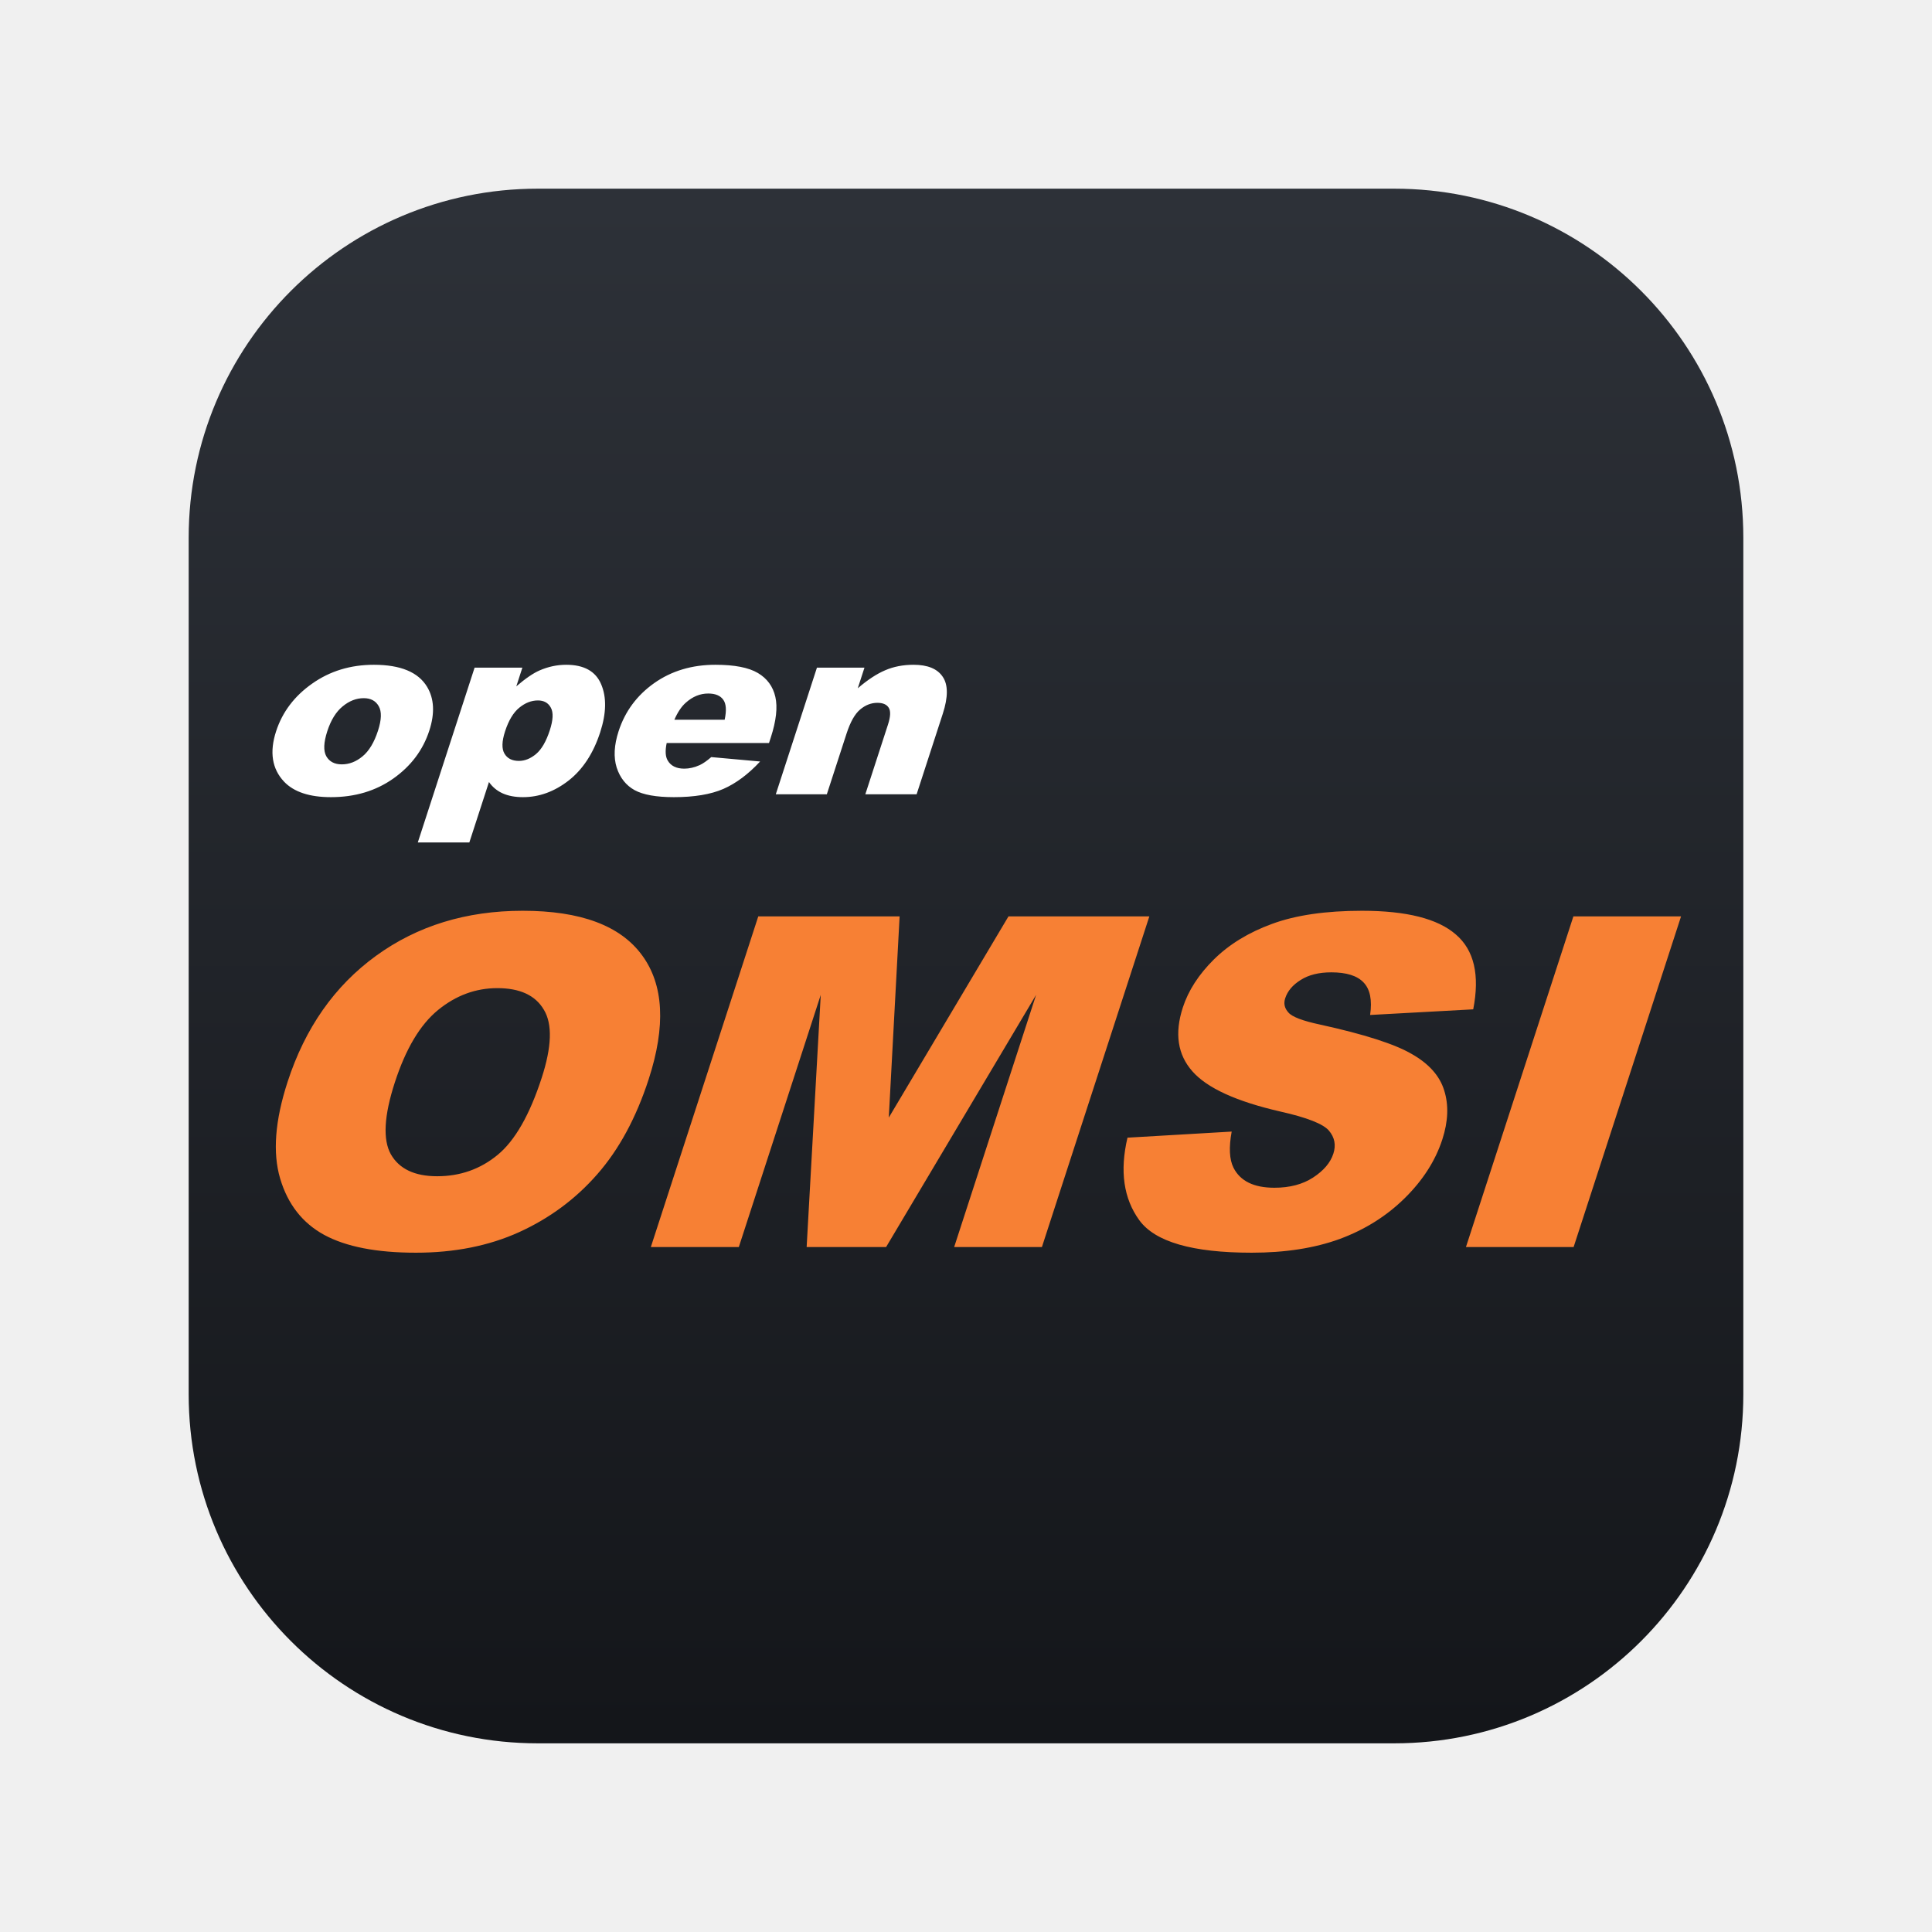
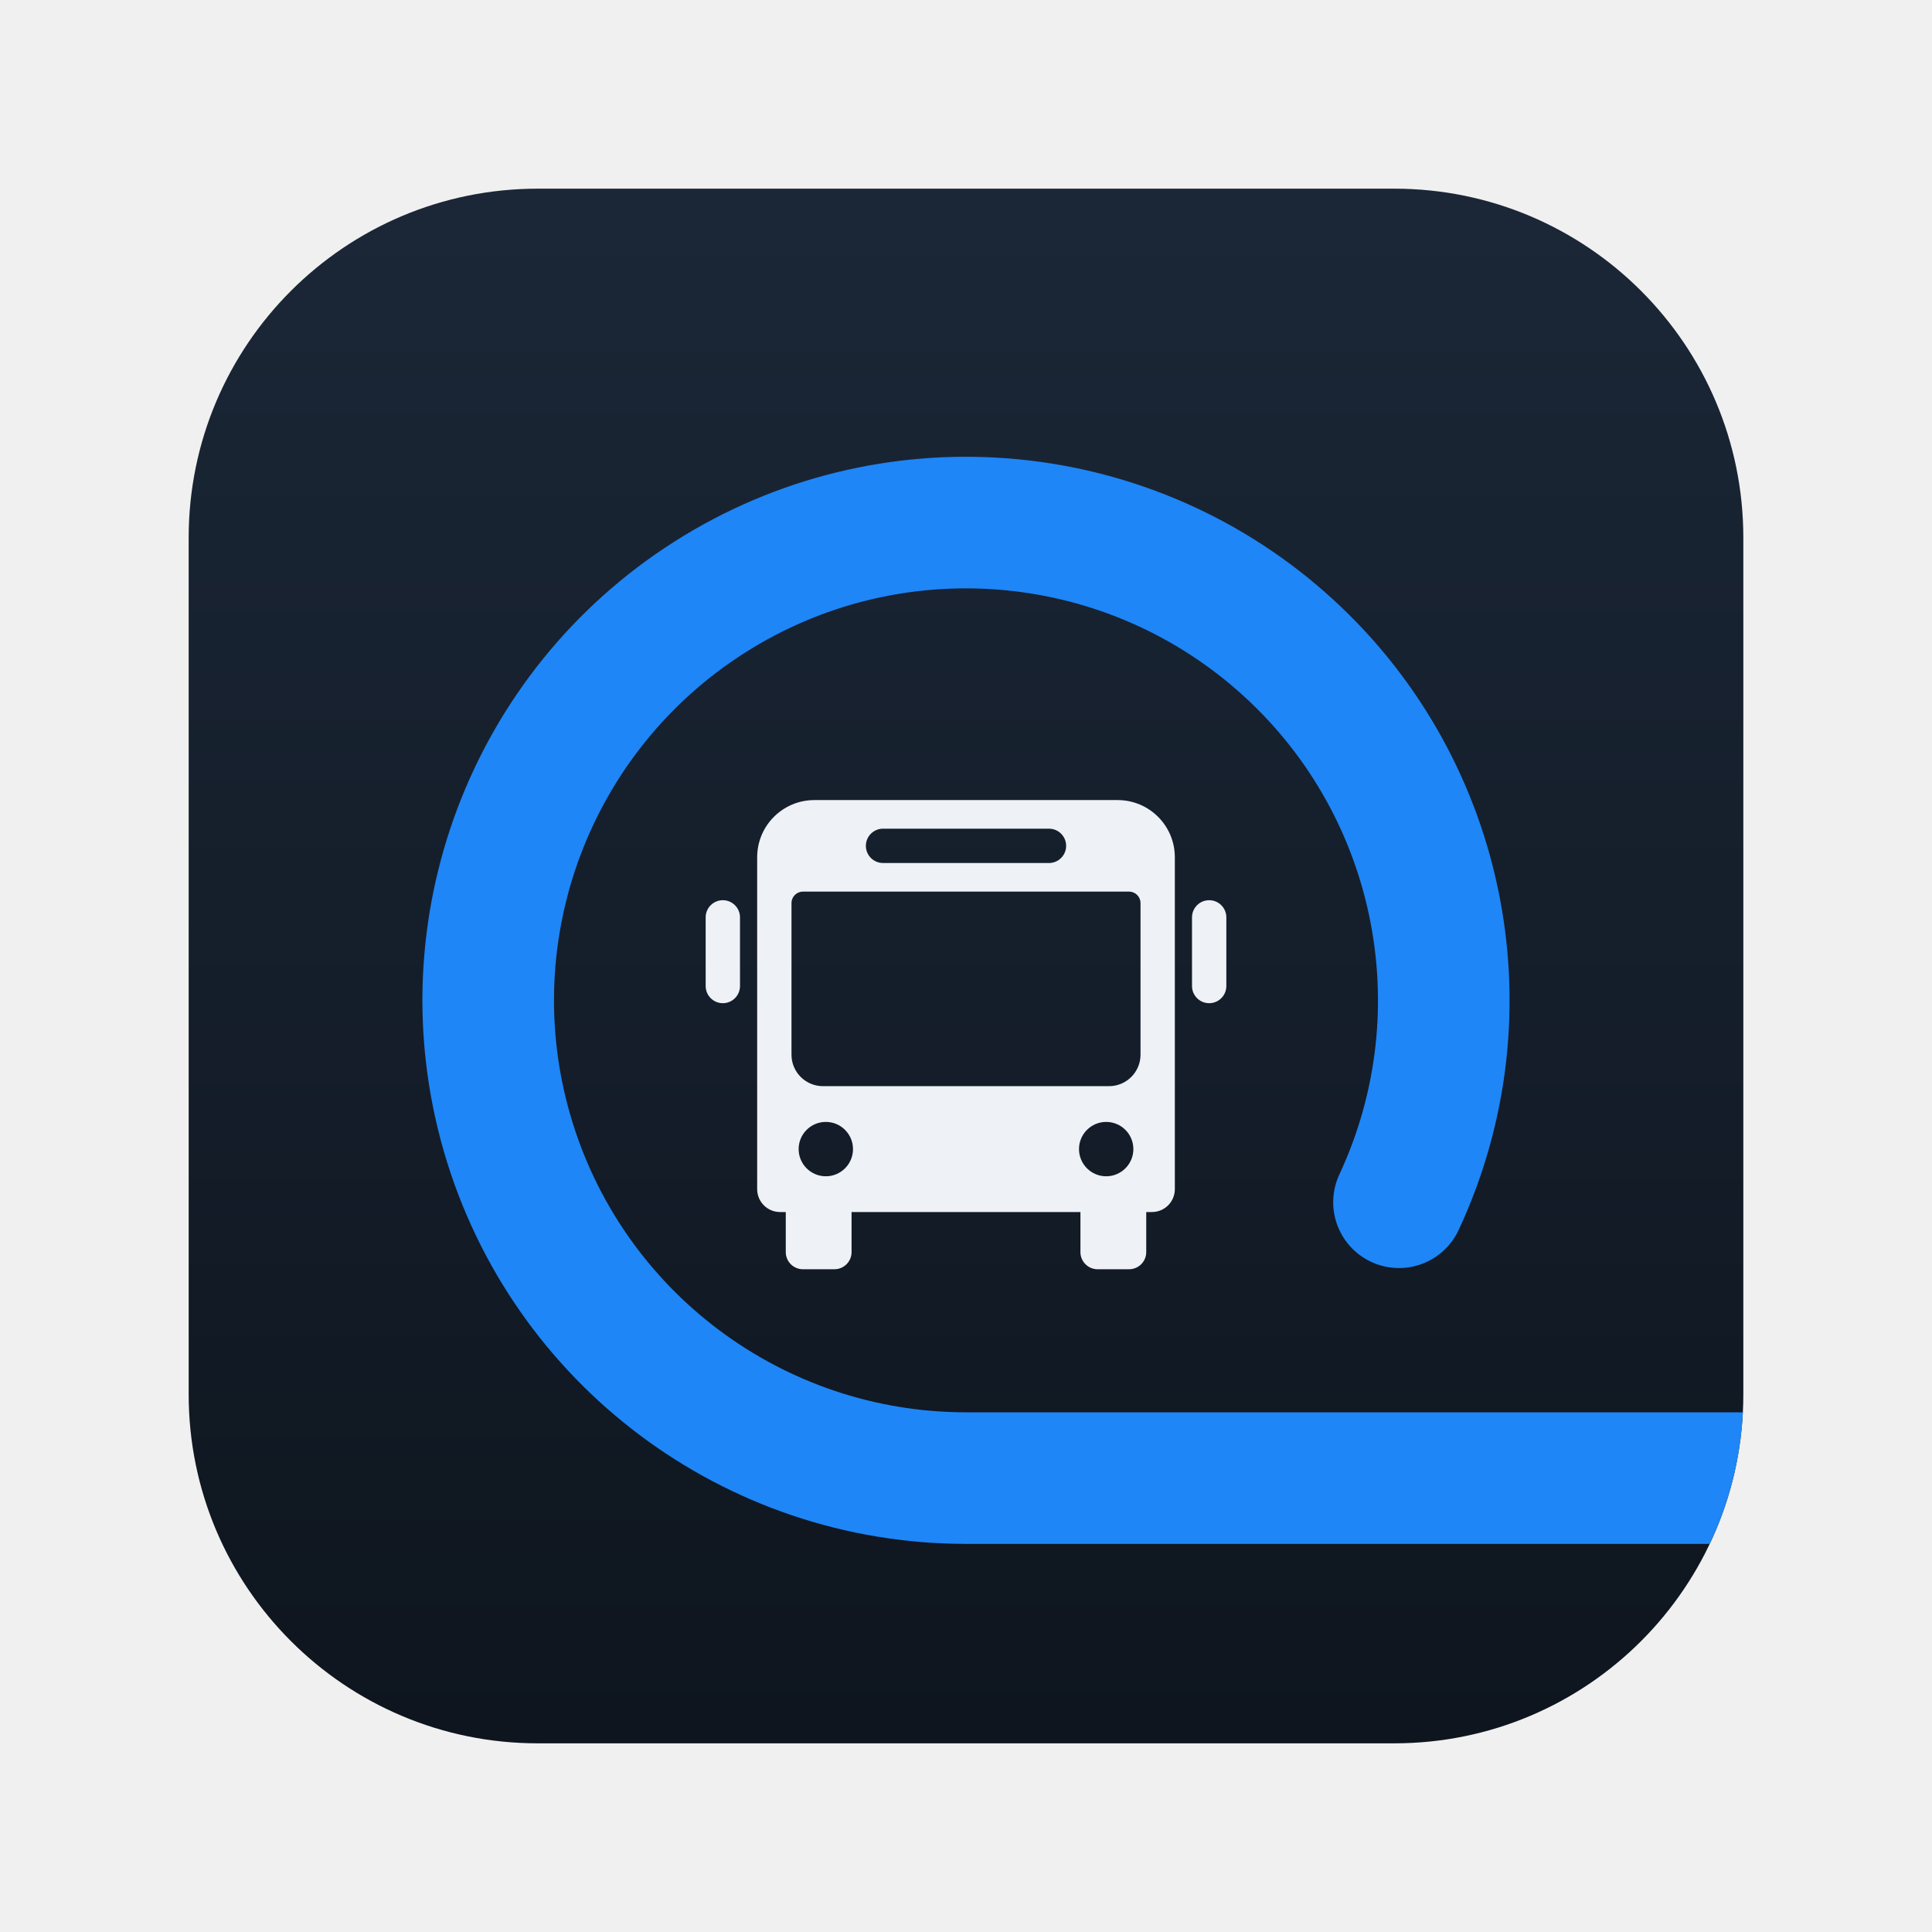
<svg xmlns="http://www.w3.org/2000/svg" width="1024" height="1024" viewBox="0 0 1024 1024">
  <defs>
-     <linearGradient id="bg" x1="0" y1="0" x2="0" y2="1">
-       <stop offset="0" stop-color="#2d3138" />
-       <stop offset="1" stop-color="#14161a" />
+     <linearGradient id="ig" x1="0" y1="0" x2="0" y2="1">
+       <stop offset="0" stop-color="#1B2737" />
+       <stop offset="1" stop-color="#0E151E" />
    </linearGradient>
+     <clipPath id="ic">
+       <rect x="100" y="100" width="824" height="824" rx="185" />
+     </clipPath>
  </defs>
-   <rect x="100" y="100" width="824" height="824" rx="185" fill="url(#bg)" />
-   <svg x="117.6" y="278.2" width="428.5" height="183.1" viewBox="0 0 468 200">
-     <path d="M31.359 119.517C34.993 108.331 41.953 99.125 52.239 91.898C62.54 84.625 74.442 80.989 87.945 80.989C103.385 80.989 113.666 85.247 118.788 93.762C122.9 100.621 123.326 109.068 120.065 119.102C116.401 130.38 109.45 139.632 99.213 146.859C89.039 154.04 77.007 157.63 63.116 157.63C50.725 157.63 41.679 154.638 35.976 148.654C28.994 141.243 27.455 131.531 31.359 119.517ZM61.002 119.448C58.878 125.984 58.687 130.817 60.429 133.947C62.219 137.078 65.22 138.643 69.43 138.643C73.69 138.643 77.675 137.101 81.388 134.017C85.149 130.932 88.136 125.984 90.35 119.172C92.413 112.819 92.567 108.101 90.81 105.017C89.069 101.887 86.165 100.322 82.099 100.322C77.792 100.322 73.719 101.91 69.879 105.086C66.055 108.216 63.096 113.003 61.002 119.448ZM113.396 183.868L146.285 82.646H173.946L170.424 93.486C175.728 88.929 180.239 85.845 183.957 84.234C188.967 82.071 194.086 80.989 199.313 80.989C209.623 80.989 216.365 84.74 219.542 92.243C222.767 99.746 222.585 109.022 218.995 120.069C215.032 132.267 208.929 141.589 200.689 148.033C192.463 154.431 183.655 157.63 174.266 157.63C169.716 157.63 165.793 156.894 162.497 155.421C159.248 153.948 156.619 151.761 154.609 148.861L143.235 183.868H113.396ZM163.926 119.517C162.042 125.317 161.926 129.621 163.579 132.428C165.231 135.236 168.018 136.64 171.938 136.64C175.375 136.64 178.688 135.305 181.879 132.636C185.085 129.92 187.734 125.34 189.828 118.895C191.758 112.957 191.961 108.607 190.438 105.846C188.931 103.038 186.435 101.634 182.95 101.634C179.175 101.634 175.572 103.038 172.143 105.846C168.714 108.653 165.975 113.211 163.926 119.517ZM316.728 126.283H257.487C256.553 130.794 256.744 134.155 258.059 136.364C259.882 139.54 263.093 141.128 267.691 141.128C270.595 141.128 273.578 140.438 276.641 139.057C278.522 138.182 280.741 136.64 283.298 134.431L311.581 136.986C304.735 144.35 297.643 149.644 290.304 152.866C282.98 156.042 273.437 157.63 261.676 157.63C251.464 157.63 243.87 156.272 238.897 153.557C233.938 150.795 230.487 146.445 228.544 140.507C226.665 134.523 227.034 127.503 229.651 119.448C233.375 107.986 240.237 98.711 250.236 91.622C260.283 84.533 272.107 80.989 285.707 80.989C296.742 80.989 304.938 82.577 310.295 85.753C315.652 88.929 319.02 93.532 320.401 99.562C321.781 105.592 320.901 113.441 317.76 123.107L316.728 126.283ZM291.046 112.819C292.23 107.388 291.945 103.498 290.191 101.15C288.486 98.803 285.6 97.629 281.535 97.629C276.84 97.629 272.513 99.401 268.554 102.946C266.045 105.155 263.839 108.446 261.934 112.819H291.046ZM344.483 82.646H371.998L368.117 94.591C373.816 89.712 379.108 86.236 383.992 84.165C388.89 82.048 394.365 80.989 400.415 80.989C408.594 80.989 414.228 83.313 417.315 87.963C420.466 92.566 420.471 99.7 417.33 109.367L402.187 155.973H372.493L385.595 115.65C387.091 111.047 387.25 107.802 386.072 105.915C384.91 103.981 382.707 103.015 379.464 103.015C375.883 103.015 372.56 104.304 369.496 106.881C366.432 109.459 363.816 114.085 361.647 120.76L350.205 155.973H320.657L344.483 82.646Z" fill="white" />
-   </svg>
-   <svg x="87.6" y="391.8" width="857.0" height="345.8" viewBox="0 0 751 303">
-     <path d="M56.792 159.178C64.938 134.105 78.624 114.585 97.85 100.617C117.075 86.649 139.796 79.665 166.012 79.665C192.888 79.665 211.362 86.544 221.431 100.302C231.523 113.991 232.553 133.197 224.52 157.921C218.688 175.869 210.706 190.606 200.572 202.129C190.536 213.583 178.452 222.523 164.321 228.948C150.286 235.303 134.31 238.481 116.392 238.481C98.18 238.481 83.986 235.722 73.809 230.205C63.705 224.688 56.885 215.958 53.348 204.015C49.812 192.072 50.96 177.127 56.792 159.178ZM106.622 159.387C101.584 174.892 100.976 186.031 104.796 192.806C108.69 199.58 115.851 202.967 126.279 202.967C137 202.967 146.376 199.65 154.406 193.015C162.437 186.38 169.243 174.473 174.826 157.292C179.523 142.835 179.865 132.289 175.853 125.654C171.936 118.95 164.727 115.597 154.226 115.597C144.166 115.597 134.987 118.985 126.691 125.759C118.395 132.534 111.705 143.743 106.622 159.387ZM275.422 82.284H341.072L336.044 175.73L391.632 82.284H457.061L407.161 235.862H366.405L404.46 118.74L334.791 235.862H297.891L304.443 118.74L266.387 235.862H225.521L275.422 82.284ZM446.911 185.053L495.306 182.225C493.951 189.558 494.229 195.145 496.138 198.986C499.259 205.202 505.593 208.31 515.139 208.31C522.262 208.31 528.244 206.739 533.083 203.596C538.019 200.383 541.168 196.682 542.529 192.491C543.823 188.51 543.144 184.949 540.494 181.806C537.843 178.663 530.289 175.695 517.832 172.901C497.469 168.222 483.884 162.006 477.076 154.254C470.196 146.502 468.707 136.619 472.61 124.607C475.174 116.715 479.978 109.277 487.02 102.293C494.159 95.239 503.185 89.722 514.098 85.741C525.107 81.69 539.02 79.665 555.837 79.665C576.472 79.665 590.995 83.331 599.408 90.665C607.916 97.928 610.611 109.521 607.493 125.445L559.608 128.064C560.606 121.15 559.596 116.121 556.578 112.978C553.634 109.836 548.637 108.264 541.588 108.264C535.786 108.264 531.031 109.452 527.322 111.826C523.636 114.131 521.248 116.959 520.159 120.312C519.365 122.756 519.862 124.956 521.65 126.912C523.341 128.937 528.31 130.823 536.554 132.569C556.912 137.038 571.042 141.578 578.944 146.187C586.942 150.727 591.97 156.384 594.028 163.159C596.159 169.933 595.863 177.511 593.14 185.891C589.941 195.739 584.127 204.818 575.699 213.129C567.27 221.44 557.212 227.761 545.525 232.091C533.86 236.351 520.206 238.481 504.565 238.481C477.1 238.481 459.715 233.453 452.408 223.396C445.101 213.339 443.269 200.558 446.911 185.053ZM654.012 82.284H704.021L654.12 235.862H604.111L654.012 82.284Z" fill="#F78034" />
-   </svg>
+   <rect x="100" y="100" width="824" height="824" rx="185" fill="url(#ig)" />
+   <g clip-path="url(#ic)">
+     <g transform="matrix(1.5163 0 0 1.5163 5.5574 87.4374)">
+       <path d="M485.35 362.58 A167 167 0 1 0 334 459 L1334 459" fill="none" stroke="#1E86F7" stroke-width="46" stroke-linecap="round" />
+       <path d="M281 222 H387 A20 20 0 0 1 407 242 V358 A8 8 0 0 1 399 366 H269 A8 8 0 0 1 261 358 V242 A20 20 0 0 1 281 222ZM249 257 H249 A6 6 0 0 1 255 263 V287 A6 6 0 0 1 249 293 H249 A6 6 0 0 1 243 287 V263 A6 6 0 0 1 249 257ZM271.5 358 H293.5 A0.5 0.5 0 0 1 294 358.5 V380 A6 6 0 0 1 288 386 H277 A6 6 0 0 1 271 380 V358.5 A0.5 0.5 0 0 1 271.5 358ZM419 257 H419 A6 6 0 0 1 425 263 V287 A6 6 0 0 1 419 293 H419 A6 6 0 0 1 413 287 V263 A6 6 0 0 1 419 257ZM374.5 358 H396.5 A0.5 0.5 0 0 1 397 358.5 V380 A6 6 0 0 1 391 386 H380 A6 6 0 0 1 374 380 V358.5 A0.5 0.5 0 0 1 374.5 358ZM305 232 A6 6 0 0 0 299 238 V238 A6 6 0 0 0 305 244 H363 A6 6 0 0 0 369 238 V238 A6 6 0 0 0 363 232 H305ZM277 254 A4 4 0 0 0 273 258 V311 A11 11 0 0 0 284 322 H384 A11 11 0 0 0 395 311 V258 A4 4 0 0 0 391 254 H277ZM294.5 344 A9.5 9.5 0 1 0 275.5 344 A9.5 9.5 0 1 0 294.5 344ZM392.5 344 A9.5 9.5 0 1 0 373.5 344 A9.5 9.5 0 1 0 392.5 344Z" fill="#EEF1F5" />
+     </g>
+   </g>
</svg>
